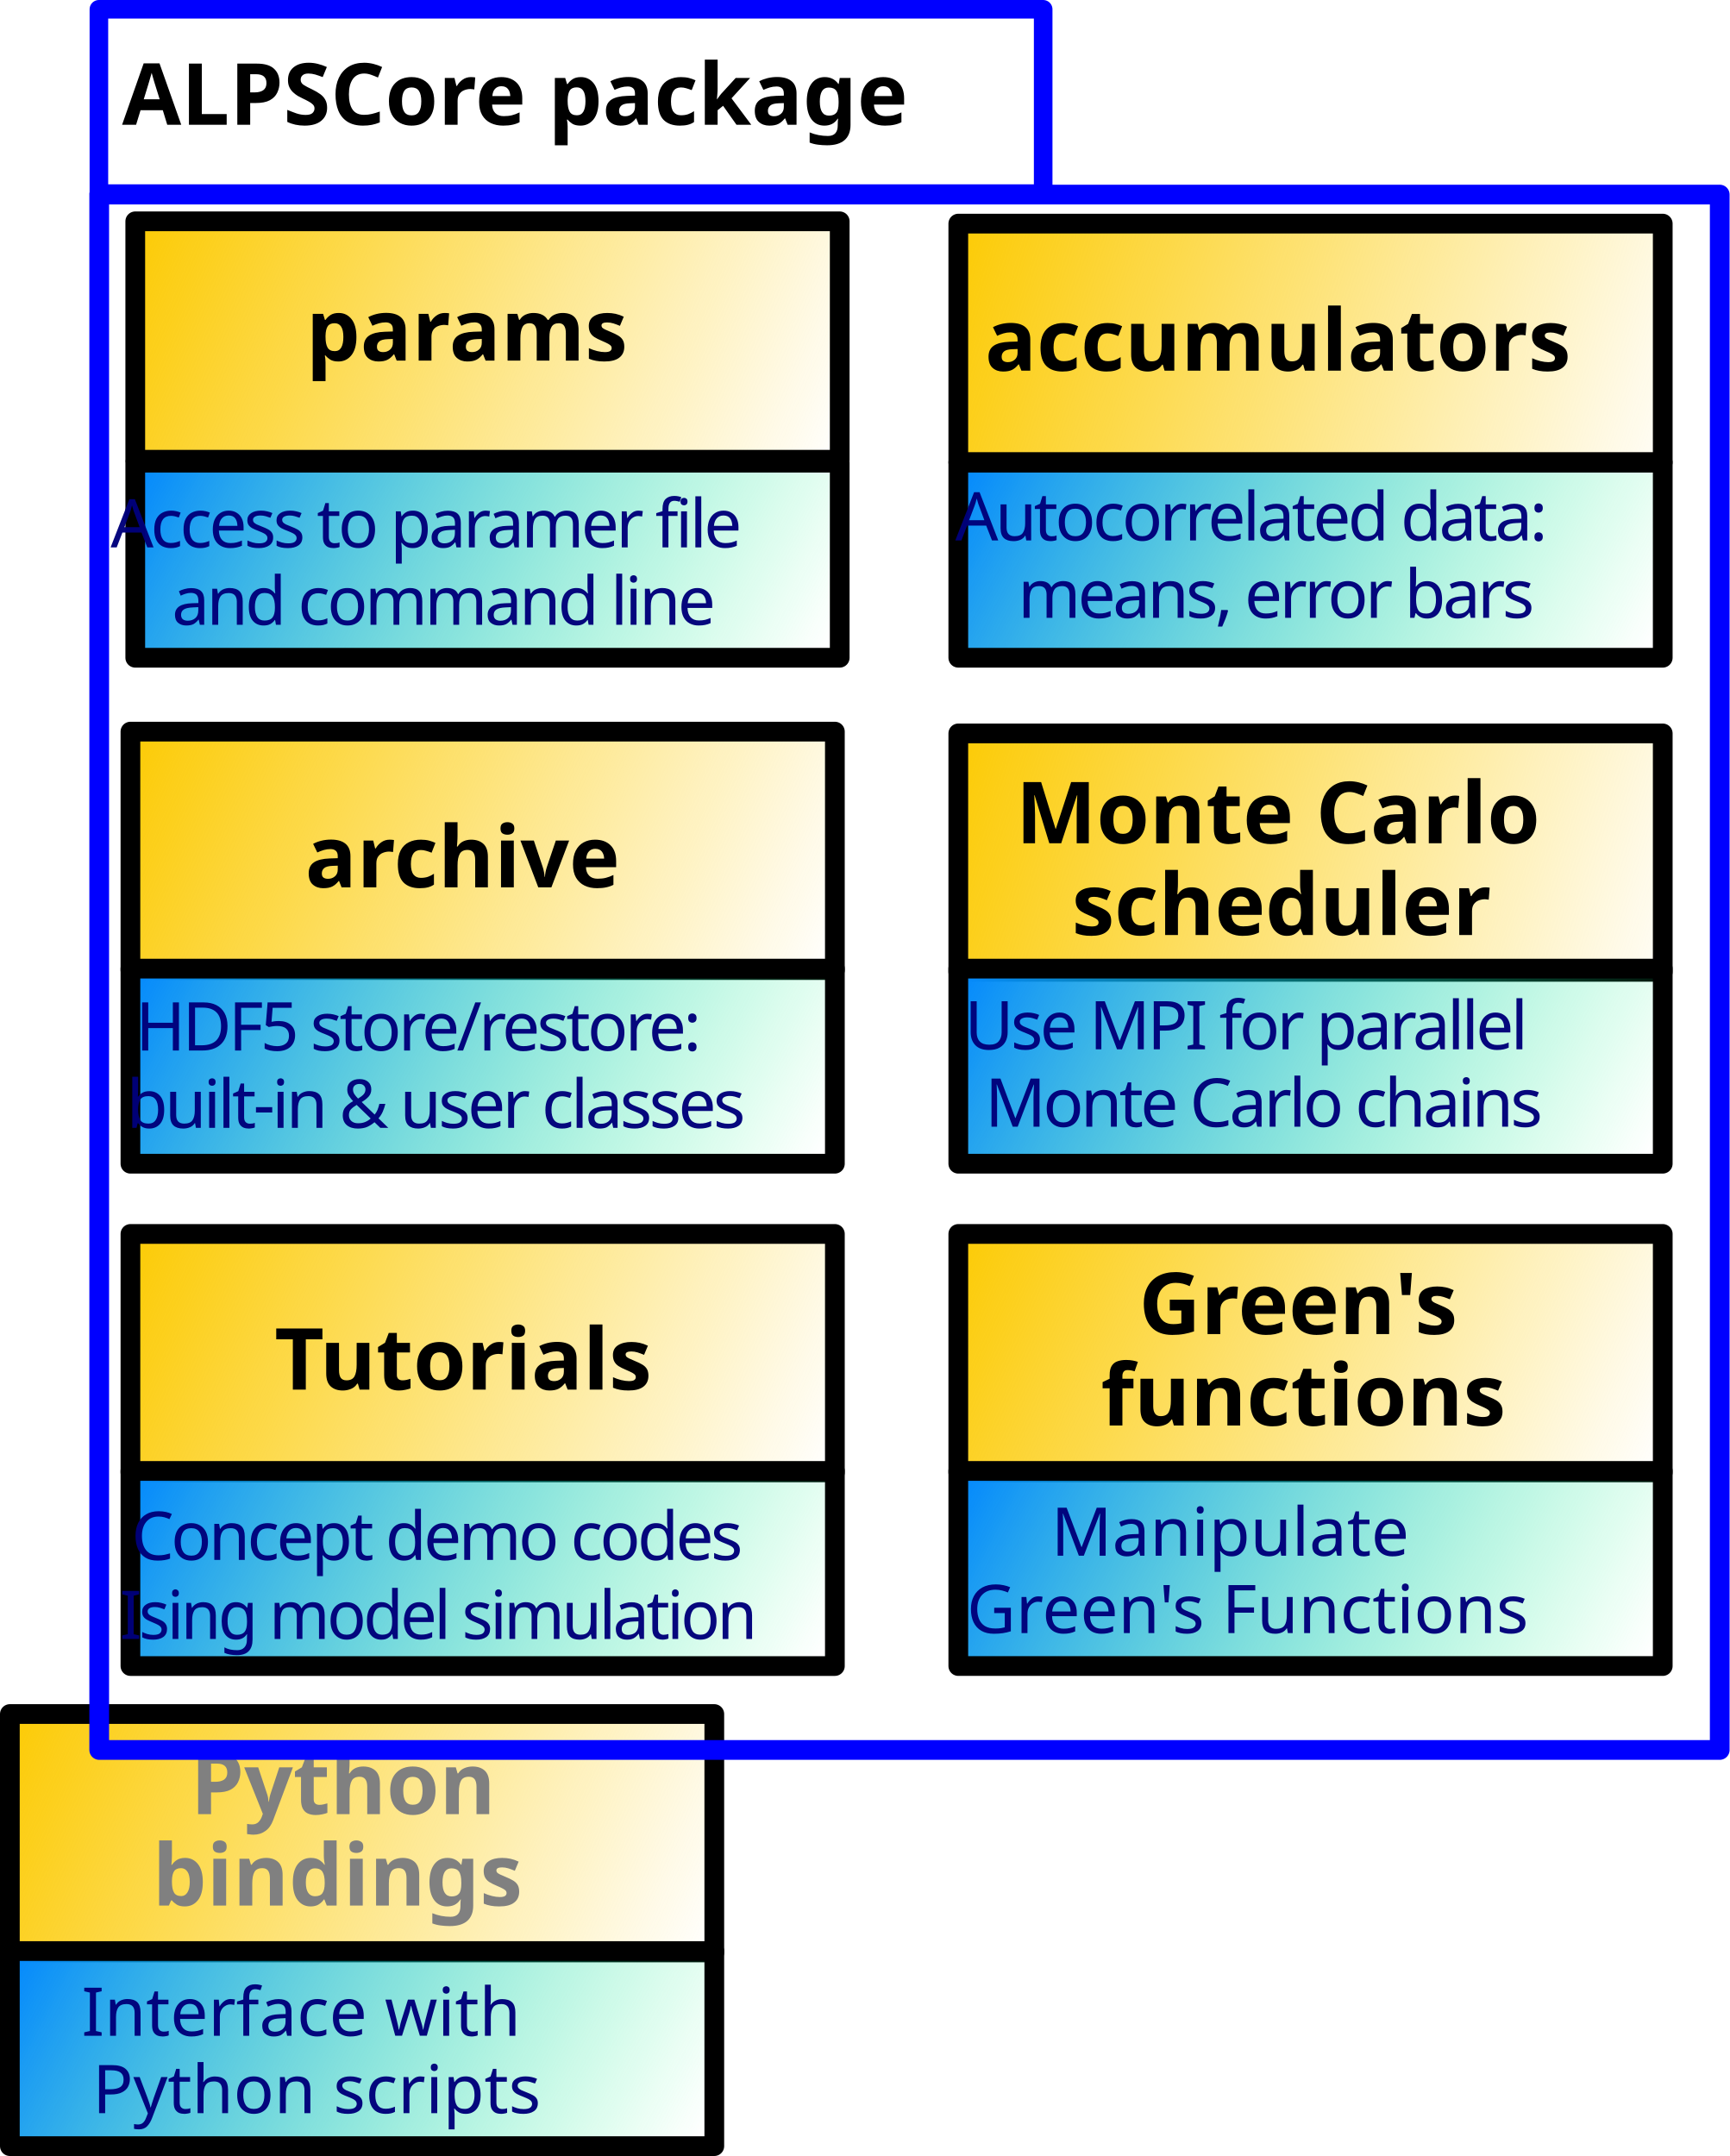
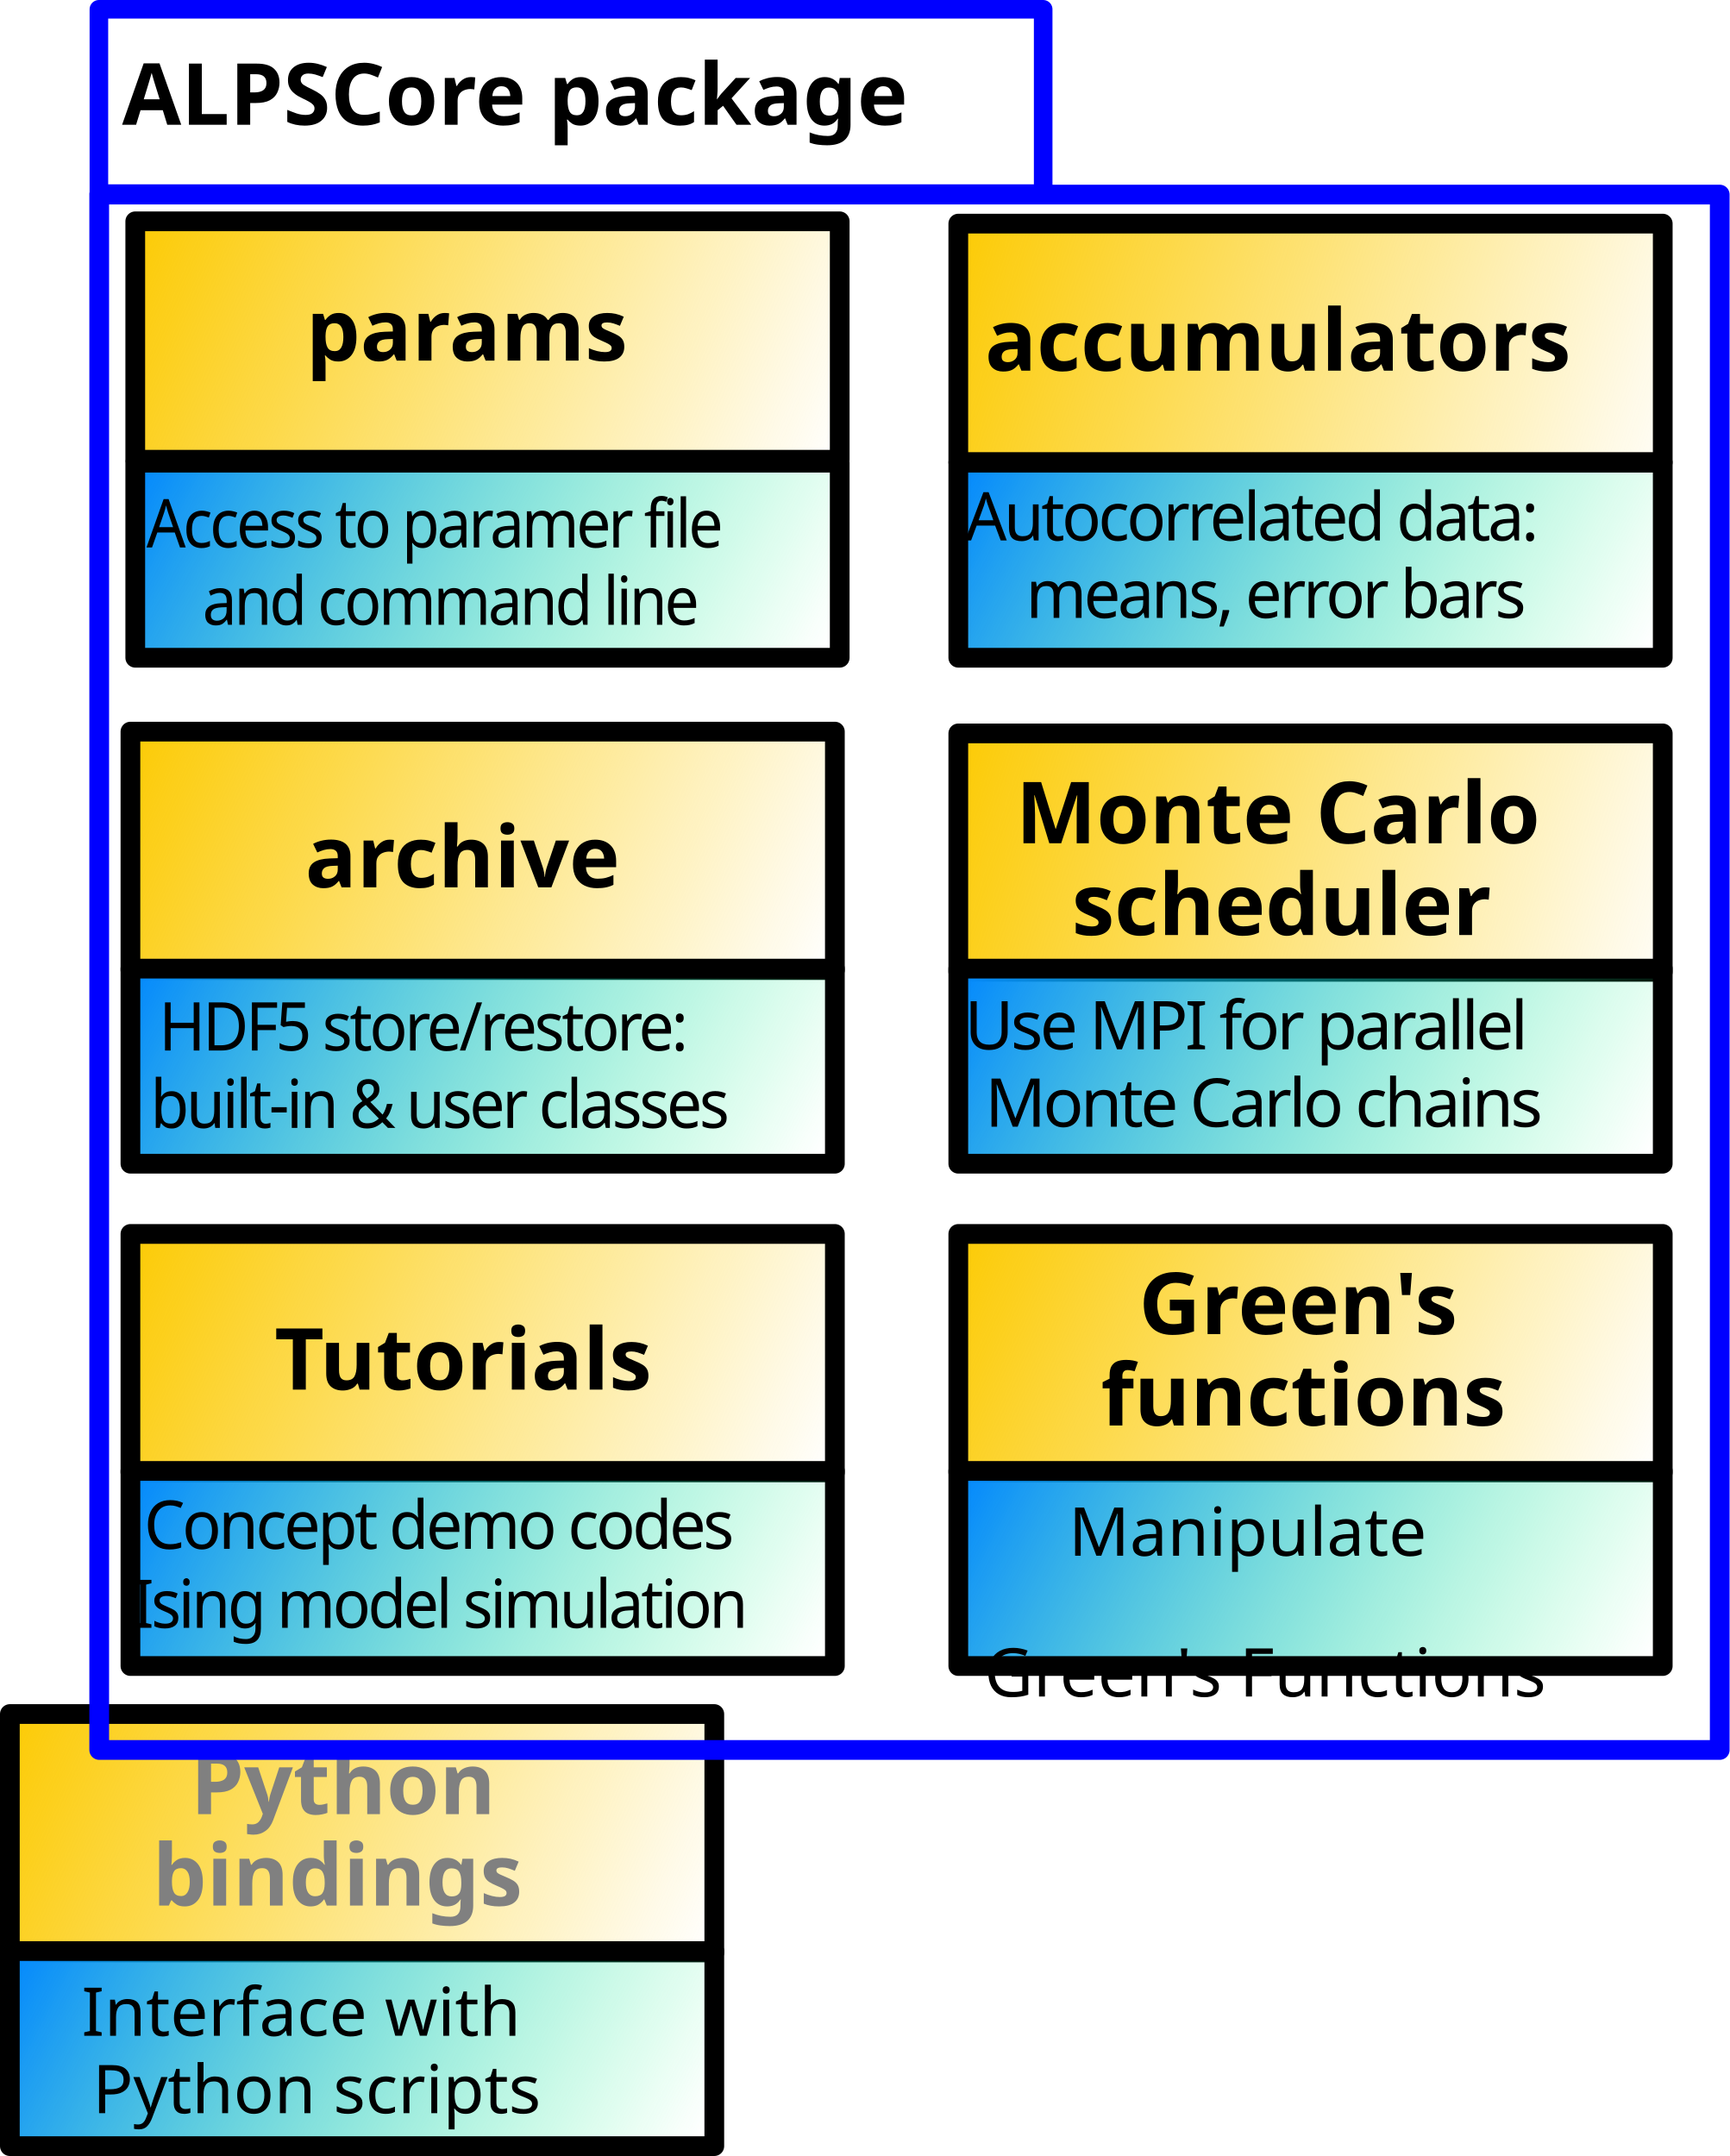
<svg xmlns="http://www.w3.org/2000/svg" xmlns:xlink="http://www.w3.org/1999/xlink" width="310.725" height="387.336" id="svg12791" version="1.1">
  <defs id="defs12793">
-     <linearGradient xlink:href="#linearGradient9876" id="linearGradient14636" gradientUnits="userSpaceOnUse" gradientTransform="matrix(0.8124998,0,0,0.7142857,1254.17,-1109.833)" x1="-1284.025" y1="1176.432" x2="-1003.238" y2="1283.065" />
+     <linearGradient xlink:href="#linearGradient9876" id="linearGradient14636" gradientUnits="userSpaceOnUse" gradientTransform="matrix(0.4464593,0,0,0.3924917,731.6772,-228.0605)" x1="-1284.025" y1="1176.432" x2="-1003.238" y2="1283.065" />
    <linearGradient id="linearGradient9876">
      <stop style="stop-color:#fccb06;stop-opacity:1;" offset="0" id="stop9878" />
      <stop style="stop-color:#fccb06;stop-opacity:0;" offset="1" id="stop9880" />
    </linearGradient>
-     <linearGradient xlink:href="#linearGradient9884" id="linearGradient14638" gradientUnits="userSpaceOnUse" gradientTransform="matrix(0.8149017,0,0,0.5789599,1257.257,-88.24753)" x1="-1281.36" y1="-177.208" x2="-1008.57" y2="-75.907" />
+     <linearGradient xlink:href="#linearGradient9884" id="linearGradient14638" gradientUnits="userSpaceOnUse" gradientTransform="matrix(0.4477791,0,0,0.3181318,733.3731,333.2888)" x1="-1281.36" y1="-177.208" x2="-1008.57" y2="-75.907" />
    <linearGradient id="linearGradient9884">
      <stop style="stop-color:#068afc;stop-opacity:1" offset="0" id="stop9886" />
      <stop style="stop-color:#14ff79;stop-opacity:0;" offset="1" id="stop9888" />
    </linearGradient>
-     <linearGradient xlink:href="#linearGradient9876" id="linearGradient14640" gradientUnits="userSpaceOnUse" gradientTransform="matrix(0.8125,0,0,0.7380952,1255.749,-1304.621)" x1="-1284.025" y1="1176.432" x2="-1003.238" y2="1283.065" />
+     <linearGradient xlink:href="#linearGradient9876" id="linearGradient14640" gradientUnits="userSpaceOnUse" gradientTransform="matrix(0.4464594,0,0,0.4055748,732.5446,-335.0943)" x1="-1284.025" y1="1176.432" x2="-1003.238" y2="1283.065" />
    <linearGradient id="linearGradient12197">
      <stop style="stop-color:#fccb06;stop-opacity:1;" offset="0" id="stop12199" />
      <stop style="stop-color:#fccb06;stop-opacity:0;" offset="1" id="stop12201" />
    </linearGradient>
-     <linearGradient xlink:href="#linearGradient9884" id="linearGradient14642" gradientUnits="userSpaceOnUse" gradientTransform="matrix(0.8149019,0,0,0.5789599,1258.835,-253.6724)" x1="-1281.36" y1="-177.208" x2="-1008.57" y2="-75.907" />
+     <linearGradient xlink:href="#linearGradient9884" id="linearGradient14642" gradientUnits="userSpaceOnUse" gradientTransform="matrix(0.4477792,0,0,0.3181318,734.2405,242.3897)" x1="-1281.36" y1="-177.208" x2="-1008.57" y2="-75.907" />
    <linearGradient id="linearGradient12204">
      <stop style="stop-color:#068afc;stop-opacity:1" offset="0" id="stop12206" />
      <stop style="stop-color:#14ff79;stop-opacity:0;" offset="1" id="stop12208" />
    </linearGradient>
-     <linearGradient xlink:href="#linearGradient9876" id="linearGradient14644" gradientUnits="userSpaceOnUse" gradientTransform="matrix(0.8125,0,0,1,1582.171,-1611.286)" x1="-1284.025" y1="1176.432" x2="-1003.238" y2="1283.065" />
+     <linearGradient xlink:href="#linearGradient9876" id="linearGradient14644" gradientUnits="userSpaceOnUse" gradientTransform="matrix(0.4464594,0,0,0.5494885,880.4051,-503.6033)" x1="-1284.025" y1="1176.432" x2="-1003.238" y2="1283.065" />
    <linearGradient id="linearGradient12211">
      <stop style="stop-color:#fccb06;stop-opacity:1;" offset="0" id="stop12213" />
      <stop style="stop-color:#fccb06;stop-opacity:0;" offset="1" id="stop12215" />
    </linearGradient>
-     <linearGradient xlink:href="#linearGradient9884" id="linearGradient14646" gradientUnits="userSpaceOnUse" gradientTransform="matrix(0.8149019,0,0,0.5789599,1585.257,-253.6724)" x1="-1281.36" y1="-177.208" x2="-1008.57" y2="-75.907" />
+     <linearGradient xlink:href="#linearGradient9884" id="linearGradient14646" gradientUnits="userSpaceOnUse" gradientTransform="matrix(0.4477792,0,0,0.3181318,882.1009,242.3897)" x1="-1281.36" y1="-177.208" x2="-1008.57" y2="-75.907" />
    <linearGradient id="linearGradient12218">
      <stop style="stop-color:#068afc;stop-opacity:1" offset="0" id="stop12220" />
      <stop style="stop-color:#14ff79;stop-opacity:0;" offset="1" id="stop12222" />
    </linearGradient>
-     <linearGradient xlink:href="#linearGradient9876" id="linearGradient14648" gradientUnits="userSpaceOnUse" gradientTransform="matrix(0.8125,0,0,1,1584.836,-1444.61)" x1="-1284.025" y1="1176.432" x2="-1003.238" y2="1283.065" />
+     <linearGradient xlink:href="#linearGradient9876" id="linearGradient14648" gradientUnits="userSpaceOnUse" gradientTransform="matrix(0.4464594,0,0,0.5494885,880.405,-412.0167)" x1="-1284.025" y1="1176.432" x2="-1003.238" y2="1283.065" />
    <linearGradient id="linearGradient12225">
      <stop style="stop-color:#fccb06;stop-opacity:1;" offset="0" id="stop12227" />
      <stop style="stop-color:#fccb06;stop-opacity:0;" offset="1" id="stop12229" />
    </linearGradient>
-     <linearGradient xlink:href="#linearGradient9884" id="linearGradient14650" gradientUnits="userSpaceOnUse" gradientTransform="matrix(0.8149019,0,0,0.5789599,1587.923,-88.24752)" x1="-1281.36" y1="-177.208" x2="-1008.57" y2="-75.907" />
+     <linearGradient xlink:href="#linearGradient9884" id="linearGradient14650" gradientUnits="userSpaceOnUse" gradientTransform="matrix(0.4477792,0,0,0.3181318,882.1009,333.2888)" x1="-1281.36" y1="-177.208" x2="-1008.57" y2="-75.907" />
    <linearGradient id="linearGradient12232">
      <stop style="stop-color:#068afc;stop-opacity:1" offset="0" id="stop12234" />
      <stop style="stop-color:#14ff79;stop-opacity:0;" offset="1" id="stop12236" />
    </linearGradient>
-     <linearGradient xlink:href="#linearGradient9876" id="linearGradient14652" gradientUnits="userSpaceOnUse" gradientTransform="matrix(0.8124998,0,0,0.7142857,1585.499,-938.5666)" x1="-1284.025" y1="1176.432" x2="-1003.238" y2="1283.065" />
+     <linearGradient xlink:href="#linearGradient9876" id="linearGradient14652" gradientUnits="userSpaceOnUse" gradientTransform="matrix(0.4464593,0,0,0.3924917,731.6772,-137.8153)" x1="-1284.025" y1="1176.432" x2="-1003.238" y2="1283.065" />
    <linearGradient id="linearGradient12239">
      <stop style="stop-color:#fccb06;stop-opacity:1;" offset="0" id="stop12241" />
      <stop style="stop-color:#fccb06;stop-opacity:0;" offset="1" id="stop12243" />
    </linearGradient>
-     <linearGradient xlink:href="#linearGradient9884" id="linearGradient14654" gradientUnits="userSpaceOnUse" gradientTransform="matrix(0.8149017,0,0,0.5789599,1588.586,83.01848)" x1="-1281.36" y1="-177.208" x2="-1008.57" y2="-75.907" />
+     <linearGradient xlink:href="#linearGradient9884" id="linearGradient14654" gradientUnits="userSpaceOnUse" gradientTransform="matrix(0.4477791,0,0,0.3181318,733.3731,423.5339)" x1="-1281.36" y1="-177.208" x2="-1008.57" y2="-75.907" />
    <linearGradient id="linearGradient12246">
      <stop style="stop-color:#068afc;stop-opacity:1" offset="0" id="stop12248" />
      <stop style="stop-color:#14ff79;stop-opacity:0;" offset="1" id="stop12250" />
    </linearGradient>
-     <linearGradient xlink:href="#linearGradient30901" id="linearGradient14656" gradientUnits="userSpaceOnUse" gradientTransform="matrix(0.8124998,0,0,0.7142857,1413.024,-1082.035)" x1="-1284.025" y1="1176.432" x2="-1003.238" y2="1283.065" />
+     <linearGradient xlink:href="#linearGradient30901" id="linearGradient14656" gradientUnits="userSpaceOnUse" gradientTransform="matrix(0.4464593,0,0,0.3924917,880.405,-137.8154)" x1="-1284.025" y1="1176.432" x2="-1003.238" y2="1283.065" />
    <linearGradient id="linearGradient30901">
      <stop id="stop30903" offset="0" style="stop-color:#fccb06;stop-opacity:1;" />
      <stop id="stop30905" offset="1" style="stop-color:#fccb06;stop-opacity:0;" />
    </linearGradient>
-     <linearGradient xlink:href="#linearGradient9884" id="linearGradient14658" gradientUnits="userSpaceOnUse" gradientTransform="matrix(0.8149017,0,0,0.5789599,1416.11,-60.45027)" x1="-1281.36" y1="-177.208" x2="-1008.57" y2="-75.907" />
+     <linearGradient xlink:href="#linearGradient9884" id="linearGradient14658" gradientUnits="userSpaceOnUse" gradientTransform="matrix(0.4477791,0,0,0.3181318,882.1009,423.5339)" x1="-1281.36" y1="-177.208" x2="-1008.57" y2="-75.907" />
    <linearGradient id="linearGradient12257">
      <stop style="stop-color:#068afc;stop-opacity:1" offset="0" id="stop12259" />
      <stop style="stop-color:#14ff79;stop-opacity:0;" offset="1" id="stop12261" />
    </linearGradient>
    <linearGradient id="linearGradient12264">
      <stop style="stop-color:#fccb06;stop-opacity:1;" offset="0" id="stop12266" />
      <stop style="stop-color:#fccb06;stop-opacity:0;" offset="1" id="stop12268" />
    </linearGradient>
    <linearGradient id="linearGradient12271">
      <stop style="stop-color:#068afc;stop-opacity:1" offset="0" id="stop12273" />
      <stop style="stop-color:#14ff79;stop-opacity:0;" offset="1" id="stop12275" />
    </linearGradient>
    <linearGradient xlink:href="#linearGradient9884" id="linearGradient14455" gradientUnits="userSpaceOnUse" gradientTransform="matrix(0.4477791,0,0,0.3181318,711.7124,509.7859)" x1="-1281.36" y1="-177.208" x2="-1008.57" y2="-75.907" />
    <linearGradient xlink:href="#linearGradient9876" id="linearGradient14458" gradientUnits="userSpaceOnUse" gradientTransform="matrix(0.4464593,0,0,0.3924917,710.0164,-51.56338)" x1="-1284.025" y1="1176.432" x2="-1003.238" y2="1283.065" />
  </defs>
  <g id="layer1" transform="translate(-134.5805,-101.1965)">
    <rect style="fill:url(#linearGradient14458);fill-opacity:1;stroke:#000000;stroke-width:3.543;stroke-linecap:round;stroke-linejoin:round;stroke-miterlimit:4;stroke-opacity:1;stroke-dasharray:none" id="rect10129" width="126.555" height="42.834" x="136.352" y="409.13" />
    <rect y="451.714" x="136.352" height="35.046" width="126.555" id="rect10139" style="fill:url(#linearGradient14455);fill-opacity:1;stroke:#000000;stroke-width:3.543;stroke-linecap:round;stroke-linejoin:round;stroke-miterlimit:4;stroke-opacity:1;stroke-dasharray:none" />
-     <text xml:space="preserve" style="font-size:12.089px;font-style:normal;font-variant:normal;font-weight:normal;font-stretch:normal;text-align:center;line-height:115%;letter-spacing:0px;word-spacing:0px;writing-mode:lr-tb;text-anchor:middle;fill:#00007b;fill-opacity:0.969;stroke:none;font-family:Sans;-inkscape-font-specification:Sans" x="199.335" y="466.94" id="text10141">
-       <tspan id="tspan10145" x="201.259" y="466.94" style="font-size:12.089px;font-style:normal;font-variant:normal;font-weight:normal;font-stretch:normal;text-align:center;line-height:115%;writing-mode:lr-tb;text-anchor:middle;fill:#00007b;fill-opacity:0.969;font-family:Sans;-inkscape-font-specification:Sans">Interface with </tspan>
-       <tspan id="tspan10159" x="199.335" y="480.842" style="font-size:12.089px;font-style:normal;font-variant:normal;font-weight:normal;font-stretch:normal;text-align:center;line-height:115%;writing-mode:lr-tb;text-anchor:middle;fill:#00007b;fill-opacity:0.969;font-family:Sans;-inkscape-font-specification:Sans">Python scripts</tspan>
+     <text xml:space="preserve" style="font-size:12.089px;font-style:normal;font-variant:normal;font-weight:normal;font-stretch:normal;text-align:center;line-height:115%;letter-spacing:0px;word-spacing:0px;writing-mode:lr-tb;text-anchor:middle;fill:#000000;fill-opacity:1;stroke:none;font-family:Sans;-inkscape-font-specification:Sans;" x="199.335" y="466.94" id="text10141">
+       <tspan id="tspan10145" x="201.259" y="466.94" style="font-size:12.089px;font-style:normal;font-variant:normal;font-weight:normal;font-stretch:normal;text-align:center;line-height:115%;writing-mode:lr-tb;text-anchor:middle;fill:#000000;fill-opacity:1;font-family:Sans;-inkscape-font-specification:Sans;">Interface with </tspan>
+       <tspan id="tspan10159" x="199.335" y="480.842" style="font-size:12.089px;font-style:normal;font-variant:normal;font-weight:normal;font-stretch:normal;text-align:center;line-height:115%;writing-mode:lr-tb;text-anchor:middle;fill:#000000;fill-opacity:1;font-family:Sans;-inkscape-font-specification:Sans;">Python scripts</tspan>
    </text>
    <text id="text10131" y="427.119" x="168.791" style="font-size:15.386px;font-style:normal;font-variant:normal;font-weight:bold;font-stretch:normal;text-align:start;line-height:125%;letter-spacing:0px;word-spacing:0px;writing-mode:lr-tb;text-anchor:start;fill:#808080;fill-opacity:1;stroke:none;font-family:Sans;-inkscape-font-specification:Sans Bold" xml:space="preserve">
      <tspan style="font-size:15.386px;font-style:normal;font-variant:normal;font-weight:bold;font-stretch:normal;text-align:start;line-height:125%;writing-mode:lr-tb;text-anchor:start;fill:#808080;fill-opacity:1;font-family:Sans;-inkscape-font-specification:Sans Bold" y="427.119" x="168.791" id="tspan10133">Python</tspan>
      <tspan id="tspan10135" style="font-size:15.386px;font-style:normal;font-variant:normal;font-weight:bold;font-stretch:normal;text-align:start;line-height:125%;writing-mode:lr-tb;text-anchor:start;fill:#808080;fill-opacity:1;font-family:Sans;-inkscape-font-specification:Sans Bold" y="446.351" x="168.791" />
    </text>
    <text xml:space="preserve" style="font-size:15.386px;font-style:normal;font-variant:normal;font-weight:bold;font-stretch:normal;text-align:start;line-height:125%;letter-spacing:0px;word-spacing:0px;writing-mode:lr-tb;text-anchor:start;fill:#808080;fill-opacity:1;stroke:none;font-family:Sans;-inkscape-font-specification:Sans Bold" x="161.97" y="443.54" id="text10151">
      <tspan id="tspan10153" x="161.97" y="443.54" style="font-size:15.386px;font-style:normal;font-variant:normal;font-weight:bold;font-stretch:normal;text-align:start;line-height:125%;writing-mode:lr-tb;text-anchor:start;fill:#808080;fill-opacity:1;font-family:Sans;-inkscape-font-specification:Sans Bold">bindings</tspan>
      <tspan x="161.97" y="462.773" style="font-size:15.386px;font-style:normal;font-variant:normal;font-weight:bold;font-stretch:normal;text-align:start;line-height:125%;writing-mode:lr-tb;text-anchor:start;fill:#808080;fill-opacity:1;font-family:Sans;-inkscape-font-specification:Sans Bold" id="tspan10155" />
    </text>
    <text xml:space="preserve" style="font-size:12.089px;font-style:normal;font-variant:normal;font-weight:normal;font-stretch:normal;text-align:start;line-height:125%;letter-spacing:0px;word-spacing:0px;writing-mode:lr-tb;text-anchor:start;fill:#000000;fill-opacity:1;stroke:none;font-family:Sans;-inkscape-font-specification:Sans" x="156.514" y="123.606" id="text4937">
      <tspan id="tspan4939" x="156.514" y="123.606" style="font-size:15.386px;font-weight:bold">ALPSCore package</tspan>
      <tspan x="156.514" y="142.838" style="font-size:17.584px" id="tspan4941" />
    </text>
    <rect style="fill:none;stroke:#0000ff;stroke-width:3.338;stroke-linecap:round;stroke-linejoin:round;stroke-miterlimit:4;stroke-opacity:1;stroke-dasharray:none" id="rect9874" width="169.642" height="33.112" x="152.347" y="102.866" />
-     <g id="g30490" transform="matrix(0.5494885,0,0,0.5494885,42.52504,381.7798)">
-       <rect style="fill:url(#linearGradient14636);fill-opacity:1;stroke:#000000;stroke-width:6.448;stroke-linecap:round;stroke-linejoin:round;stroke-miterlimit:4;stroke-opacity:1;stroke-dasharray:none" id="rect9993" width="230.315" height="77.953" x="210.173" y="-271.428" />
-       <rect y="-193.93" x="210.173" height="63.78" width="230.315" id="rect10001" style="fill:url(#linearGradient14638);fill-opacity:1;stroke:#000000;stroke-width:6.448;stroke-linecap:round;stroke-linejoin:round;stroke-miterlimit:4;stroke-opacity:1;stroke-dasharray:none" />
-     </g>
-     <g id="g30482" transform="matrix(0.5494885,0,0,0.5494885,42.52504,381.7798)">
-       <rect y="-438.269" x="211.752" height="77.953" width="230.315" id="rect9858" style="fill:url(#linearGradient14640);fill-opacity:1;stroke:#000000;stroke-width:6.448;stroke-linecap:round;stroke-linejoin:round;stroke-miterlimit:4;stroke-opacity:1;stroke-dasharray:none" />
-       <rect style="fill:url(#linearGradient14642);fill-opacity:1;stroke:#000000;stroke-width:6.448;stroke-linecap:round;stroke-linejoin:round;stroke-miterlimit:4;stroke-opacity:1;stroke-dasharray:none" id="rect9872" width="230.315" height="63.78" x="211.752" y="-359.355" />
-     </g>
+     <rect y="232.633" x="158.013" height="42.834" width="126.555" id="rect9993" style="fill:url(#linearGradient14636);fill-opacity:1;stroke:#000000;stroke-width:3.543;stroke-linecap:round;stroke-linejoin:round;stroke-miterlimit:4;stroke-dasharray:none;stroke-opacity:1" />
+     <rect style="fill:url(#linearGradient14638);fill-opacity:1;stroke:#000000;stroke-width:3.543;stroke-linecap:round;stroke-linejoin:round;stroke-miterlimit:4;stroke-dasharray:none;stroke-opacity:1" id="rect10001" width="126.555" height="35.046" x="158.013" y="275.217" />
+     <rect style="fill:url(#linearGradient14640);fill-opacity:1;stroke:#000000;stroke-width:3.543;stroke-linecap:round;stroke-linejoin:round;stroke-miterlimit:4;stroke-dasharray:none;stroke-opacity:1" id="rect9858" width="126.555" height="42.834" x="158.88" y="140.956" />
+     <rect y="184.318" x="158.88" height="35.046" width="126.555" id="rect9872" style="fill:url(#linearGradient14642);fill-opacity:1;stroke:#000000;stroke-width:3.543;stroke-linecap:round;stroke-linejoin:round;stroke-miterlimit:4;stroke-dasharray:none;stroke-opacity:1" />
    <text id="text9860" y="165.986" x="189.561" style="font-size:12.089px;font-style:normal;font-variant:normal;font-weight:normal;font-stretch:normal;text-align:start;line-height:125%;letter-spacing:0px;word-spacing:0px;writing-mode:lr-tb;text-anchor:start;fill:#000000;fill-opacity:1;stroke:none;font-family:Sans;-inkscape-font-specification:Sans" xml:space="preserve">
      <tspan style="font-size:15.386px;font-weight:bold" y="165.986" x="189.561" id="tspan9862">params</tspan>
      <tspan id="tspan9864" style="font-size:15.386px" y="185.218" x="189.561" />
    </text>
-     <text xml:space="preserve" style="font-size:12.089px;font-style:normal;font-variant:normal;font-weight:normal;font-stretch:normal;text-align:center;line-height:115%;letter-spacing:0px;word-spacing:0px;writing-mode:lr-tb;text-anchor:middle;fill:#00007b;fill-opacity:0.969;stroke:none;font-family:Sans;-inkscape-font-specification:Sans" x="222.432" y="199.544" id="text9866">
-       <tspan id="tspan9868" x="222.158" y="199.544" style="font-size:12.089px;font-style:normal;font-variant:normal;font-weight:normal;font-stretch:normal;text-align:center;line-height:115%;letter-spacing:-0.549px;writing-mode:lr-tb;text-anchor:middle;fill:#00007b;fill-opacity:0.969;font-family:Sans;-inkscape-font-specification:Sans">Access to paramer file</tspan>
-       <tspan x="222.158" y="213.446" id="tspan9870" style="font-size:12.089px;font-style:normal;font-variant:normal;font-weight:normal;font-stretch:normal;text-align:center;line-height:115%;letter-spacing:-0.549px;writing-mode:lr-tb;text-anchor:middle;fill:#00007b;fill-opacity:0.969;font-family:Sans;-inkscape-font-specification:Sans">and command line</tspan>
+     <text xml:space="preserve" style="font-style:normal;font-variant:normal;font-weight:normal;font-stretch:normal;font-size:11.555px;line-height:115%;font-family:Sans;-inkscape-font-specification:Sans;text-align:center;letter-spacing:0px;word-spacing:0px;writing-mode:lr-tb;text-anchor:middle;fill:#000000;fill-opacity:1;stroke:none;stroke-width:0.1;stroke-miterlimit:4;stroke-dasharray:none" x="233.29" y="190.741" id="text9866" transform="scale(0.9558819,1.046154)">
+       <tspan id="tspan9868" x="233.028" y="190.741" style="font-style:normal;font-variant:normal;font-weight:normal;font-stretch:normal;font-size:11.555px;line-height:115%;font-family:Sans;-inkscape-font-specification:Sans;text-align:center;letter-spacing:-0.525px;writing-mode:lr-tb;text-anchor:middle;fill:#000000;fill-opacity:1;stroke-width:0.1;stroke-miterlimit:4;stroke-dasharray:none">Access to paramer file</tspan>
+       <tspan x="233.028" y="204.029" id="tspan9870" style="font-style:normal;font-variant:normal;font-weight:normal;font-stretch:normal;font-size:11.555px;line-height:115%;font-family:Sans;-inkscape-font-specification:Sans;text-align:center;letter-spacing:-0.525px;writing-mode:lr-tb;text-anchor:middle;fill:#000000;fill-opacity:1;stroke-width:0.1;stroke-miterlimit:4;stroke-dasharray:none">and command line</tspan>
    </text>
-     <g id="g30486" transform="matrix(0.5494885,0,0,0.5494885,11.02054,381.7798)">
-       <rect style="fill:url(#linearGradient14644);fill-opacity:1;stroke:#000000;stroke-width:6.448;stroke-linecap:round;stroke-linejoin:round;stroke-miterlimit:4;stroke-opacity:1;stroke-dasharray:none" id="rect9896" width="230.315" height="77.953" x="538.173" y="-437.519" />
-       <rect y="-359.355" x="538.173" height="63.78" width="230.315" id="rect9910" style="fill:url(#linearGradient14646);fill-opacity:1;stroke:#000000;stroke-width:6.448;stroke-linecap:round;stroke-linejoin:round;stroke-miterlimit:4;stroke-opacity:1;stroke-dasharray:none" />
-     </g>
+     <rect y="141.368" x="306.741" height="42.834" width="126.555" id="rect9896" style="fill:url(#linearGradient14644);fill-opacity:1;stroke:#000000;stroke-width:3.543;stroke-linecap:round;stroke-linejoin:round;stroke-miterlimit:4;stroke-dasharray:none;stroke-opacity:1" />
+     <rect style="fill:url(#linearGradient14646);fill-opacity:1;stroke:#000000;stroke-width:3.543;stroke-linecap:round;stroke-linejoin:round;stroke-miterlimit:4;stroke-dasharray:none;stroke-opacity:1" id="rect9910" width="126.555" height="35.046" x="306.741" y="184.318" />
    <text xml:space="preserve" style="font-size:15.386px;font-style:normal;font-variant:normal;font-weight:bold;font-stretch:normal;text-align:start;line-height:125%;letter-spacing:0px;word-spacing:0px;writing-mode:lr-tb;text-anchor:start;fill:#000000;fill-opacity:1;stroke:none;font-family:Sans;-inkscape-font-specification:Sans Bold" x="311.533" y="167.787" id="text9898">
      <tspan id="tspan9900" x="311.533" y="167.787" style="font-size:15.386px;font-style:normal;font-variant:normal;font-weight:bold;font-stretch:normal;text-align:start;line-height:125%;writing-mode:lr-tb;text-anchor:start;font-family:Sans;-inkscape-font-specification:Sans Bold">accumulators</tspan>
      <tspan x="311.533" y="187.019" style="font-size:15.386px;font-style:normal;font-variant:normal;font-weight:bold;font-stretch:normal;text-align:start;line-height:125%;writing-mode:lr-tb;text-anchor:start;font-family:Sans;-inkscape-font-specification:Sans Bold" id="tspan9902" />
    </text>
-     <text id="text9904" y="198.294" x="370.682" style="font-size:12.089px;font-style:normal;font-variant:normal;font-weight:normal;font-stretch:normal;text-align:center;line-height:115%;letter-spacing:0px;word-spacing:0px;writing-mode:lr-tb;text-anchor:middle;fill:#00007b;fill-opacity:0.969;stroke:none;font-family:Sans;-inkscape-font-specification:Sans" xml:space="preserve">
-       <tspan style="font-size:12.089px;font-style:normal;font-variant:normal;font-weight:normal;font-stretch:normal;text-align:center;line-height:115%;letter-spacing:-0.549px;writing-mode:lr-tb;text-anchor:middle;fill:#00007b;fill-opacity:0.969;font-family:Sans;-inkscape-font-specification:Sans" y="198.294" x="370.408" id="tspan9918">Autocorrelated data:</tspan>
-       <tspan style="font-size:12.089px;font-style:normal;font-variant:normal;font-weight:normal;font-stretch:normal;text-align:center;line-height:115%;letter-spacing:-0.549px;writing-mode:lr-tb;text-anchor:middle;fill:#00007b;fill-opacity:0.969;font-family:Sans;-inkscape-font-specification:Sans" y="212.196" x="370.408" id="tspan30454"> means, error bars</tspan>
+     <text id="text9904" y="195.164" x="376.37" style="font-style:normal;font-variant:normal;font-weight:normal;font-stretch:normal;font-size:11.898px;line-height:115%;font-family:Sans;-inkscape-font-specification:Sans;text-align:center;letter-spacing:0px;word-spacing:0px;writing-mode:lr-tb;text-anchor:middle;fill:#000000;fill-opacity:1;stroke:none" xml:space="preserve" transform="scale(0.9842172,1.016036)">
+       <tspan style="font-style:normal;font-variant:normal;font-weight:normal;font-stretch:normal;font-size:11.898px;line-height:115%;font-family:Sans;-inkscape-font-specification:Sans;text-align:center;letter-spacing:-0.541px;writing-mode:lr-tb;text-anchor:middle;fill:#000000;fill-opacity:1" y="195.164" x="376.099" id="tspan9918">Autocorrelated data:</tspan>
+       <tspan style="font-style:normal;font-variant:normal;font-weight:normal;font-stretch:normal;font-size:11.898px;line-height:115%;font-family:Sans;-inkscape-font-specification:Sans;text-align:center;letter-spacing:-0.541px;writing-mode:lr-tb;text-anchor:middle;fill:#000000;fill-opacity:1" y="208.847" x="376.099" id="tspan30454"> means, error bars</tspan>
    </text>
    <text xml:space="preserve" style="font-size:15.386px;font-style:normal;font-variant:normal;font-weight:bold;font-stretch:normal;text-align:start;line-height:125%;letter-spacing:0px;word-spacing:0px;writing-mode:lr-tb;text-anchor:start;fill:#000000;fill-opacity:1;stroke:none;font-family:Sans;-inkscape-font-specification:Sans Bold" x="189.4" y="260.606" id="text9995">
      <tspan id="tspan9997" x="189.4" y="260.606" style="font-size:15.386px;font-style:normal;font-variant:normal;font-weight:bold;font-stretch:normal;text-align:start;line-height:125%;writing-mode:lr-tb;text-anchor:start;font-family:Sans;-inkscape-font-specification:Sans Bold">archive</tspan>
      <tspan x="189.4" y="279.838" style="font-size:15.386px;font-style:normal;font-variant:normal;font-weight:bold;font-stretch:normal;text-align:start;line-height:125%;writing-mode:lr-tb;text-anchor:start;font-family:Sans;-inkscape-font-specification:Sans Bold" id="tspan9999" />
    </text>
-     <text id="text10003" y="289.925" x="221.04" style="font-size:12.089px;font-style:normal;font-variant:normal;font-weight:normal;font-stretch:normal;text-align:center;line-height:115%;letter-spacing:0px;word-spacing:0px;writing-mode:lr-tb;text-anchor:middle;fill:#00007b;fill-opacity:0.969;stroke:none;font-family:Sans;-inkscape-font-specification:Sans" xml:space="preserve">
-       <tspan style="font-size:12.089px;font-style:normal;font-variant:normal;font-weight:normal;font-stretch:normal;text-align:center;line-height:115%;letter-spacing:-0.549px;writing-mode:lr-tb;text-anchor:middle;fill:#00007b;fill-opacity:0.969;font-family:Sans;-inkscape-font-specification:Sans" y="289.925" x="220.765" id="tspan10035">HDF5 store/restore:</tspan>
-       <tspan style="font-size:12.089px;font-style:normal;font-variant:normal;font-weight:normal;font-stretch:normal;text-align:center;line-height:115%;letter-spacing:-0.549px;writing-mode:lr-tb;text-anchor:middle;fill:#00007b;fill-opacity:0.969;font-family:Sans;-inkscape-font-specification:Sans" y="303.827" x="220.765" id="tspan30458">built-in &amp; user classes</tspan>
+     <text id="text10003" y="280.483" x="228.673" style="font-style:normal;font-variant:normal;font-weight:normal;font-stretch:normal;font-size:11.695px;line-height:115%;font-family:Sans;-inkscape-font-specification:Sans;text-align:center;letter-spacing:0px;word-spacing:0px;writing-mode:lr-tb;text-anchor:middle;fill:#000000;fill-opacity:1;stroke:none" xml:space="preserve" transform="scale(0.9674308,1.033666)">
+       <tspan style="font-style:normal;font-variant:normal;font-weight:normal;font-stretch:normal;font-size:11.695px;line-height:115%;font-family:Sans;-inkscape-font-specification:Sans;text-align:center;letter-spacing:-0.532px;writing-mode:lr-tb;text-anchor:middle;fill:#000000;fill-opacity:1" y="280.483" x="228.408" id="tspan10035">HDF5 store/restore:</tspan>
+       <tspan style="font-style:normal;font-variant:normal;font-weight:normal;font-stretch:normal;font-size:11.695px;line-height:115%;font-family:Sans;-inkscape-font-specification:Sans;text-align:center;letter-spacing:-0.532px;writing-mode:lr-tb;text-anchor:middle;fill:#000000;fill-opacity:1" y="293.932" x="228.408" id="tspan30458">built-in &amp; user classes</tspan>
    </text>
    <rect style="fill:none;stroke:#0000ff;stroke-width:3.543;stroke-linecap:round;stroke-linejoin:round;stroke-miterlimit:4;stroke-opacity:1;stroke-dasharray:none" id="rect9856" width="291.13" height="279.436" x="152.404" y="136.151" rx="0" ry="0" />
-     <g id="g30502" transform="matrix(0.5494885,0,0,0.5494885,9.555734,381.7798)">
-       <rect y="-270.843" x="540.839" height="77.953" width="230.315" id="rect10009" style="fill:url(#linearGradient14648);fill-opacity:1;stroke:#000000;stroke-width:6.448;stroke-linecap:round;stroke-linejoin:round;stroke-miterlimit:4;stroke-opacity:1;stroke-dasharray:none" />
-       <rect style="fill:url(#linearGradient14650);fill-opacity:1;stroke:#000000;stroke-width:6.448;stroke-linecap:round;stroke-linejoin:round;stroke-miterlimit:4;stroke-opacity:1;stroke-dasharray:none" id="rect10017" width="230.315" height="63.78" x="540.839" y="-193.931" />
-     </g>
-     <text xml:space="preserve" style="font-size:12.089px;font-style:normal;font-variant:normal;font-weight:normal;font-stretch:normal;text-align:center;line-height:115%;letter-spacing:0px;word-spacing:0px;writing-mode:lr-tb;text-anchor:middle;fill:#00007b;fill-opacity:0.969;stroke:none;font-family:Sans;-inkscape-font-specification:Sans" x="369.764" y="289.711" id="text10019">
-       <tspan x="369.49" y="289.711" style="font-size:12.089px;font-style:normal;font-variant:normal;font-weight:normal;font-stretch:normal;text-align:center;line-height:115%;letter-spacing:-0.549px;writing-mode:lr-tb;text-anchor:middle;fill:#00007b;fill-opacity:0.969;font-family:Sans;-inkscape-font-specification:Sans" id="tspan30476">Use MPI for parallel</tspan>
-       <tspan x="369.49" y="303.613" style="font-size:12.089px;font-style:normal;font-variant:normal;font-weight:normal;font-stretch:normal;text-align:center;line-height:115%;letter-spacing:-0.549px;writing-mode:lr-tb;text-anchor:middle;fill:#00007b;fill-opacity:0.969;font-family:Sans;-inkscape-font-specification:Sans" id="tspan30480">Monte Carlo chains</tspan>
+     <rect style="fill:url(#linearGradient14648);fill-opacity:1;stroke:#000000;stroke-width:3.543;stroke-linecap:round;stroke-linejoin:round;stroke-miterlimit:4;stroke-dasharray:none;stroke-opacity:1" id="rect10009" width="126.555" height="42.834" x="306.741" y="232.955" />
+     <rect y="275.217" x="306.741" height="35.046" width="126.555" id="rect10017" style="fill:url(#linearGradient14650);fill-opacity:1;stroke:#000000;stroke-width:3.543;stroke-linecap:round;stroke-linejoin:round;stroke-miterlimit:4;stroke-dasharray:none;stroke-opacity:1" />
+     <text xml:space="preserve" style="font-size:12.089px;font-style:normal;font-variant:normal;font-weight:normal;font-stretch:normal;text-align:center;line-height:115%;letter-spacing:0px;word-spacing:0px;writing-mode:lr-tb;text-anchor:middle;fill:#000000;fill-opacity:1;stroke:none;font-family:Sans;-inkscape-font-specification:Sans;" x="369.764" y="289.711" id="text10019">
+       <tspan x="369.49" y="289.711" style="font-size:12.089px;font-style:normal;font-variant:normal;font-weight:normal;font-stretch:normal;text-align:center;line-height:115%;letter-spacing:-0.549px;writing-mode:lr-tb;text-anchor:middle;fill:#000000;fill-opacity:1;font-family:Sans;-inkscape-font-specification:Sans;" id="tspan30476">Use MPI for parallel</tspan>
+       <tspan x="369.49" y="303.613" style="font-size:12.089px;font-style:normal;font-variant:normal;font-weight:normal;font-stretch:normal;text-align:center;line-height:115%;letter-spacing:-0.549px;writing-mode:lr-tb;text-anchor:middle;fill:#000000;fill-opacity:1;font-family:Sans;-inkscape-font-specification:Sans;" id="tspan30480">Monte Carlo chains</tspan>
    </text>
    <text id="text10011" y="252.685" x="317.059" style="font-size:15.386px;font-style:normal;font-variant:normal;font-weight:bold;font-stretch:normal;text-align:start;line-height:125%;letter-spacing:0px;word-spacing:0px;writing-mode:lr-tb;text-anchor:start;fill:#000000;fill-opacity:1;stroke:none;font-family:Sans;-inkscape-font-specification:Sans Bold" xml:space="preserve">
      <tspan style="font-size:15.386px;font-style:normal;font-variant:normal;font-weight:bold;font-stretch:normal;text-align:start;line-height:125%;writing-mode:lr-tb;text-anchor:start;font-family:Sans;-inkscape-font-specification:Sans Bold" y="252.685" x="317.059" id="tspan10111">Monte Carlo</tspan>
      <tspan id="tspan10015" style="font-size:15.386px;font-style:normal;font-variant:normal;font-weight:bold;font-stretch:normal;text-align:start;line-height:125%;writing-mode:lr-tb;text-anchor:start;font-family:Sans;-inkscape-font-specification:Sans Bold" y="271.917" x="317.059" />
    </text>
    <text xml:space="preserve" style="font-size:15.386px;font-style:normal;font-variant:normal;font-weight:bold;font-stretch:normal;text-align:start;line-height:125%;letter-spacing:0px;word-spacing:0px;writing-mode:lr-tb;text-anchor:start;fill:#000000;fill-opacity:1;stroke:none;font-family:Sans;-inkscape-font-specification:Sans Bold" x="327.144" y="269.169" id="text10115">
      <tspan id="tspan10117" x="327.144" y="269.169" style="font-size:15.386px;font-style:normal;font-variant:normal;font-weight:bold;font-stretch:normal;text-align:start;line-height:125%;writing-mode:lr-tb;text-anchor:start;font-family:Sans;-inkscape-font-specification:Sans Bold">scheduler</tspan>
      <tspan x="327.144" y="288.401" style="font-size:15.386px;font-style:normal;font-variant:normal;font-weight:bold;font-stretch:normal;text-align:start;line-height:125%;writing-mode:lr-tb;text-anchor:start;font-family:Sans;-inkscape-font-specification:Sans Bold" id="tspan10119" />
    </text>
-     <g id="g30498" transform="matrix(0.5494885,0,0,0.5494885,-139.5365,377.9162)">
-       <rect style="fill:url(#linearGradient14652);fill-opacity:1;stroke:#000000;stroke-width:6.448;stroke-linecap:round;stroke-linejoin:round;stroke-miterlimit:4;stroke-opacity:1;stroke-dasharray:none" id="rect10169" width="230.315" height="77.953" x="541.503" y="-100.162" />
-       <rect y="-22.664" x="541.502" height="63.78" width="230.315" id="rect10173" style="fill:url(#linearGradient14654);fill-opacity:1;stroke:#000000;stroke-width:6.448;stroke-linecap:round;stroke-linejoin:round;stroke-miterlimit:4;stroke-opacity:1;stroke-dasharray:none" />
-     </g>
-     <text id="text10175" y="388.933" x="225.036" style="font-size:11.884px;font-style:normal;font-variant:normal;font-weight:normal;font-stretch:normal;text-align:center;line-height:115%;letter-spacing:0px;word-spacing:0px;writing-mode:lr-tb;text-anchor:middle;fill:#00007b;fill-opacity:0.969;stroke:none;font-family:Sans;-inkscape-font-specification:Sans" xml:space="preserve" transform="scale(0.9830384,1.017254)">
-       <tspan id="tspan10388" style="font-size:11.884px;font-style:normal;font-variant:normal;font-weight:normal;font-stretch:normal;text-align:center;line-height:115%;letter-spacing:-0.54px;writing-mode:lr-tb;text-anchor:middle;fill:#00007b;fill-opacity:0.969;font-family:Sans;-inkscape-font-specification:Sans" y="388.933" x="224.766">Ising model simulation</tspan>
+     <rect y="322.878" x="158.013" height="42.834" width="126.555" id="rect10169" style="fill:url(#linearGradient14652);fill-opacity:1;stroke:#000000;stroke-width:3.543;stroke-linecap:round;stroke-linejoin:round;stroke-miterlimit:4;stroke-dasharray:none;stroke-opacity:1" />
+     <rect style="fill:url(#linearGradient14654);fill-opacity:1;stroke:#000000;stroke-width:3.543;stroke-linecap:round;stroke-linejoin:round;stroke-miterlimit:4;stroke-dasharray:none;stroke-opacity:1" id="rect10173" width="126.555" height="35.046" x="158.013" y="365.462" />
+     <text id="text10175" y="380.204" x="229.107" style="font-style:normal;font-variant:normal;font-weight:normal;font-stretch:normal;font-size:11.676px;line-height:115%;font-family:Sans;-inkscape-font-specification:Sans;text-align:center;letter-spacing:0px;word-spacing:0px;writing-mode:lr-tb;text-anchor:middle;fill:#000000;fill-opacity:1;stroke:none" xml:space="preserve" transform="scale(0.9658561,1.035351)">
+       <tspan id="tspan10388" style="font-style:normal;font-variant:normal;font-weight:normal;font-stretch:normal;font-size:11.676px;line-height:115%;font-family:Sans;-inkscape-font-specification:Sans;text-align:center;letter-spacing:-0.531px;writing-mode:lr-tb;text-anchor:middle;fill:#000000;fill-opacity:1" y="380.204" x="228.841">Ising model simulation</tspan>
    </text>
    <text xml:space="preserve" style="font-size:15.386px;font-style:normal;font-variant:normal;font-weight:bold;font-stretch:normal;text-align:start;line-height:125%;letter-spacing:0px;word-spacing:0px;writing-mode:lr-tb;text-anchor:start;fill:#000000;fill-opacity:1;stroke:none;font-family:Sans;-inkscape-font-specification:Sans Bold" x="183.893" y="350.851" id="text10183">
      <tspan id="tspan10185" x="183.893" y="350.851" style="font-size:15.386px;font-style:normal;font-variant:normal;font-weight:bold;font-stretch:normal;text-align:start;line-height:125%;writing-mode:lr-tb;text-anchor:start;font-family:Sans;-inkscape-font-specification:Sans Bold">Tutorials</tspan>
      <tspan x="183.893" y="370.083" style="font-size:15.386px;font-style:normal;font-variant:normal;font-weight:bold;font-stretch:normal;text-align:start;line-height:125%;writing-mode:lr-tb;text-anchor:start;font-family:Sans;-inkscape-font-specification:Sans Bold" id="tspan10187" />
    </text>
-     <text xml:space="preserve" style="font-size:12.089px;font-style:normal;font-variant:normal;font-weight:normal;font-stretch:normal;text-align:center;line-height:115%;letter-spacing:0px;word-spacing:0px;writing-mode:lr-tb;text-anchor:middle;fill:#00007b;fill-opacity:0.969;stroke:none;font-family:Sans;-inkscape-font-specification:Sans" x="221.249" y="381.447" id="text30462">
-       <tspan x="220.975" y="381.447" style="font-size:12.089px;font-style:normal;font-variant:normal;font-weight:normal;font-stretch:normal;text-align:center;line-height:115%;letter-spacing:-0.549px;writing-mode:lr-tb;text-anchor:middle;fill:#00007b;fill-opacity:0.969;font-family:Sans;-inkscape-font-specification:Sans" id="tspan30464">Concept demo codes</tspan>
+     <text xml:space="preserve" style="font-style:normal;font-variant:normal;font-weight:normal;font-stretch:normal;font-size:11.877px;line-height:115%;font-family:Sans;-inkscape-font-specification:Sans;text-align:center;letter-spacing:0px;word-spacing:0px;writing-mode:lr-tb;text-anchor:middle;fill:#000000;fill-opacity:1;stroke:none" x="225.25" y="372.814" id="text30462" transform="scale(0.9825213,1.01779)">
+       <tspan x="224.98" y="372.814" style="font-style:normal;font-variant:normal;font-weight:normal;font-stretch:normal;font-size:11.877px;line-height:115%;font-family:Sans;-inkscape-font-specification:Sans;text-align:center;letter-spacing:-0.54px;writing-mode:lr-tb;text-anchor:middle;fill:#000000;fill-opacity:1" id="tspan30464">Concept demo codes</tspan>
    </text>
-     <g id="g13216" transform="matrix(0.5494885,0,0,0.5494885,103.9647,456.7506)">
-       <rect style="fill:url(#linearGradient14656);fill-opacity:1;stroke:#000000;stroke-width:6.448;stroke-linecap:round;stroke-linejoin:round;stroke-miterlimit:4;stroke-opacity:1;stroke-dasharray:none" id="rect30716" width="230.315" height="77.953" x="369.027" y="-243.631" />
-       <rect y="-166.133" x="369.027" height="63.78" width="230.315" id="rect30718" style="fill:url(#linearGradient14658);fill-opacity:1;stroke:#000000;stroke-width:6.448;stroke-linecap:round;stroke-linejoin:round;stroke-miterlimit:4;stroke-opacity:1;stroke-dasharray:none" />
-       <text xml:space="preserve" style="font-size:22px;font-style:normal;font-variant:normal;font-weight:normal;font-stretch:normal;text-align:center;line-height:115%;letter-spacing:0px;word-spacing:0px;writing-mode:lr-tb;text-anchor:middle;fill:#00007b;fill-opacity:0.969;stroke:none;font-family:Sans;-inkscape-font-specification:Sans" x="483.647" y="-138.424" id="text30720">
-         <tspan id="tspan30724" x="483.647" y="-138.424" style="font-size:22px;font-style:normal;font-variant:normal;font-weight:normal;font-stretch:normal;text-align:center;line-height:115%;writing-mode:lr-tb;text-anchor:middle;fill:#00007b;fill-opacity:0.969;font-family:Sans;-inkscape-font-specification:Sans">Manipulate</tspan>
-         <tspan id="tspan30860" x="483.647" y="-113.124" style="font-size:22px;font-style:normal;font-variant:normal;font-weight:normal;font-stretch:normal;text-align:center;line-height:115%;writing-mode:lr-tb;text-anchor:middle;fill:#00007b;fill-opacity:0.969;font-family:Sans;-inkscape-font-specification:Sans">Green's Functions</tspan>
-       </text>
-       <text id="text30726" y="-210.894" x="428.061" style="font-size:28px;font-style:normal;font-variant:normal;font-weight:bold;font-stretch:normal;text-align:start;line-height:125%;letter-spacing:0px;word-spacing:0px;writing-mode:lr-tb;text-anchor:start;fill:#000000;fill-opacity:1;stroke:none;font-family:Sans;-inkscape-font-specification:Sans Bold" xml:space="preserve">
-         <tspan style="font-size:28px;font-style:normal;font-variant:normal;font-weight:bold;font-stretch:normal;text-align:start;line-height:125%;writing-mode:lr-tb;text-anchor:start;fill:#000000;fill-opacity:1;font-family:Sans;-inkscape-font-specification:Sans Bold" y="-210.894" x="428.061" id="tspan30728">Green's</tspan>
-         <tspan id="tspan30730" style="font-size:28px;font-style:normal;font-variant:normal;font-weight:bold;font-stretch:normal;text-align:start;line-height:125%;writing-mode:lr-tb;text-anchor:start;fill:#000000;fill-opacity:1;font-family:Sans;-inkscape-font-specification:Sans Bold" y="-175.894" x="428.061" />
-       </text>
-       <text xml:space="preserve" style="font-size:28px;font-style:normal;font-variant:normal;font-weight:bold;font-stretch:normal;text-align:start;line-height:125%;letter-spacing:0px;word-spacing:0px;writing-mode:lr-tb;text-anchor:start;fill:#000000;fill-opacity:1;stroke:none;font-family:Sans;-inkscape-font-specification:Sans Bold" x="415.647" y="-181.009" id="text30732">
-         <tspan id="tspan30734" x="415.647" y="-181.009" style="font-size:28px;font-style:normal;font-variant:normal;font-weight:bold;font-stretch:normal;text-align:start;line-height:125%;writing-mode:lr-tb;text-anchor:start;fill:#000000;fill-opacity:1;font-family:Sans;-inkscape-font-specification:Sans Bold">functions</tspan>
-         <tspan x="415.647" y="-146.009" style="font-size:28px;font-style:normal;font-variant:normal;font-weight:bold;font-stretch:normal;text-align:start;line-height:125%;writing-mode:lr-tb;text-anchor:start;fill:#000000;fill-opacity:1;font-family:Sans;-inkscape-font-specification:Sans Bold" id="tspan30736" />
-       </text>
-     </g>
+     <rect y="322.878" x="306.741" height="42.834" width="126.555" id="rect30716" style="fill:url(#linearGradient14656);fill-opacity:1;stroke:#000000;stroke-width:3.543;stroke-linecap:round;stroke-linejoin:round;stroke-miterlimit:4;stroke-dasharray:none;stroke-opacity:1" />
+     <rect style="fill:url(#linearGradient14658);fill-opacity:1;stroke:#000000;stroke-width:3.543;stroke-linecap:round;stroke-linejoin:round;stroke-miterlimit:4;stroke-dasharray:none;stroke-opacity:1" id="rect30718" width="126.555" height="35.046" x="306.741" y="365.462" />
+     <text id="text30720" y="380.688" x="369.723" style="font-style:normal;font-variant:normal;font-weight:normal;font-stretch:normal;font-size:12.089px;line-height:115%;font-family:Sans;-inkscape-font-specification:Sans;text-align:center;letter-spacing:0px;word-spacing:0px;writing-mode:lr-tb;text-anchor:middle;fill:#000000;fill-opacity:1;stroke:none;" xml:space="preserve">
+       <tspan style="font-style:normal;font-variant:normal;font-weight:normal;font-stretch:normal;font-size:12.089px;line-height:115%;font-family:Sans;-inkscape-font-specification:Sans;text-align:center;writing-mode:lr-tb;text-anchor:middle;fill:#000000;fill-opacity:1;" y="380.688" x="369.723" id="tspan30724">Manipulate</tspan>
+       <tspan style="font-style:normal;font-variant:normal;font-weight:normal;font-stretch:normal;font-size:12.089px;line-height:115%;font-family:Sans;-inkscape-font-specification:Sans;text-align:center;writing-mode:lr-tb;text-anchor:middle;fill:#000000;fill-opacity:1;" y="405.988" x="369.723" id="tspan30860">Green's Functions</tspan>
+     </text>
+     <text xml:space="preserve" style="font-style:normal;font-variant:normal;font-weight:bold;font-stretch:normal;font-size:15.386px;line-height:125%;font-family:Sans;-inkscape-font-specification:'Sans Bold';text-align:start;letter-spacing:0px;word-spacing:0px;writing-mode:lr-tb;text-anchor:start;fill:#000000;fill-opacity:1;stroke:none" x="339.179" y="340.867" id="text30726">
+       <tspan id="tspan30728" x="339.179" y="340.867" style="font-style:normal;font-variant:normal;font-weight:bold;font-stretch:normal;font-size:15.386px;line-height:125%;font-family:Sans;-inkscape-font-specification:'Sans Bold';text-align:start;writing-mode:lr-tb;text-anchor:start;fill:#000000;fill-opacity:1">Green's</tspan>
+       <tspan x="339.179" y="375.867" style="font-style:normal;font-variant:normal;font-weight:bold;font-stretch:normal;font-size:15.386px;line-height:125%;font-family:Sans;-inkscape-font-specification:'Sans Bold';text-align:start;writing-mode:lr-tb;text-anchor:start;fill:#000000;fill-opacity:1" id="tspan30730" />
+     </text>
+     <text id="text30732" y="357.288" x="332.358" style="font-style:normal;font-variant:normal;font-weight:bold;font-stretch:normal;font-size:15.386px;line-height:125%;font-family:Sans;-inkscape-font-specification:'Sans Bold';text-align:start;letter-spacing:0px;word-spacing:0px;writing-mode:lr-tb;text-anchor:start;fill:#000000;fill-opacity:1;stroke:none" xml:space="preserve">
+       <tspan style="font-style:normal;font-variant:normal;font-weight:bold;font-stretch:normal;font-size:15.386px;line-height:125%;font-family:Sans;-inkscape-font-specification:'Sans Bold';text-align:start;writing-mode:lr-tb;text-anchor:start;fill:#000000;fill-opacity:1" y="357.288" x="332.358" id="tspan30734">functions</tspan>
+       <tspan id="tspan30736" style="font-style:normal;font-variant:normal;font-weight:bold;font-stretch:normal;font-size:15.386px;line-height:125%;font-family:Sans;-inkscape-font-specification:'Sans Bold';text-align:start;writing-mode:lr-tb;text-anchor:start;fill:#000000;fill-opacity:1" y="392.288" x="332.358" />
+     </text>
  </g>
</svg>
